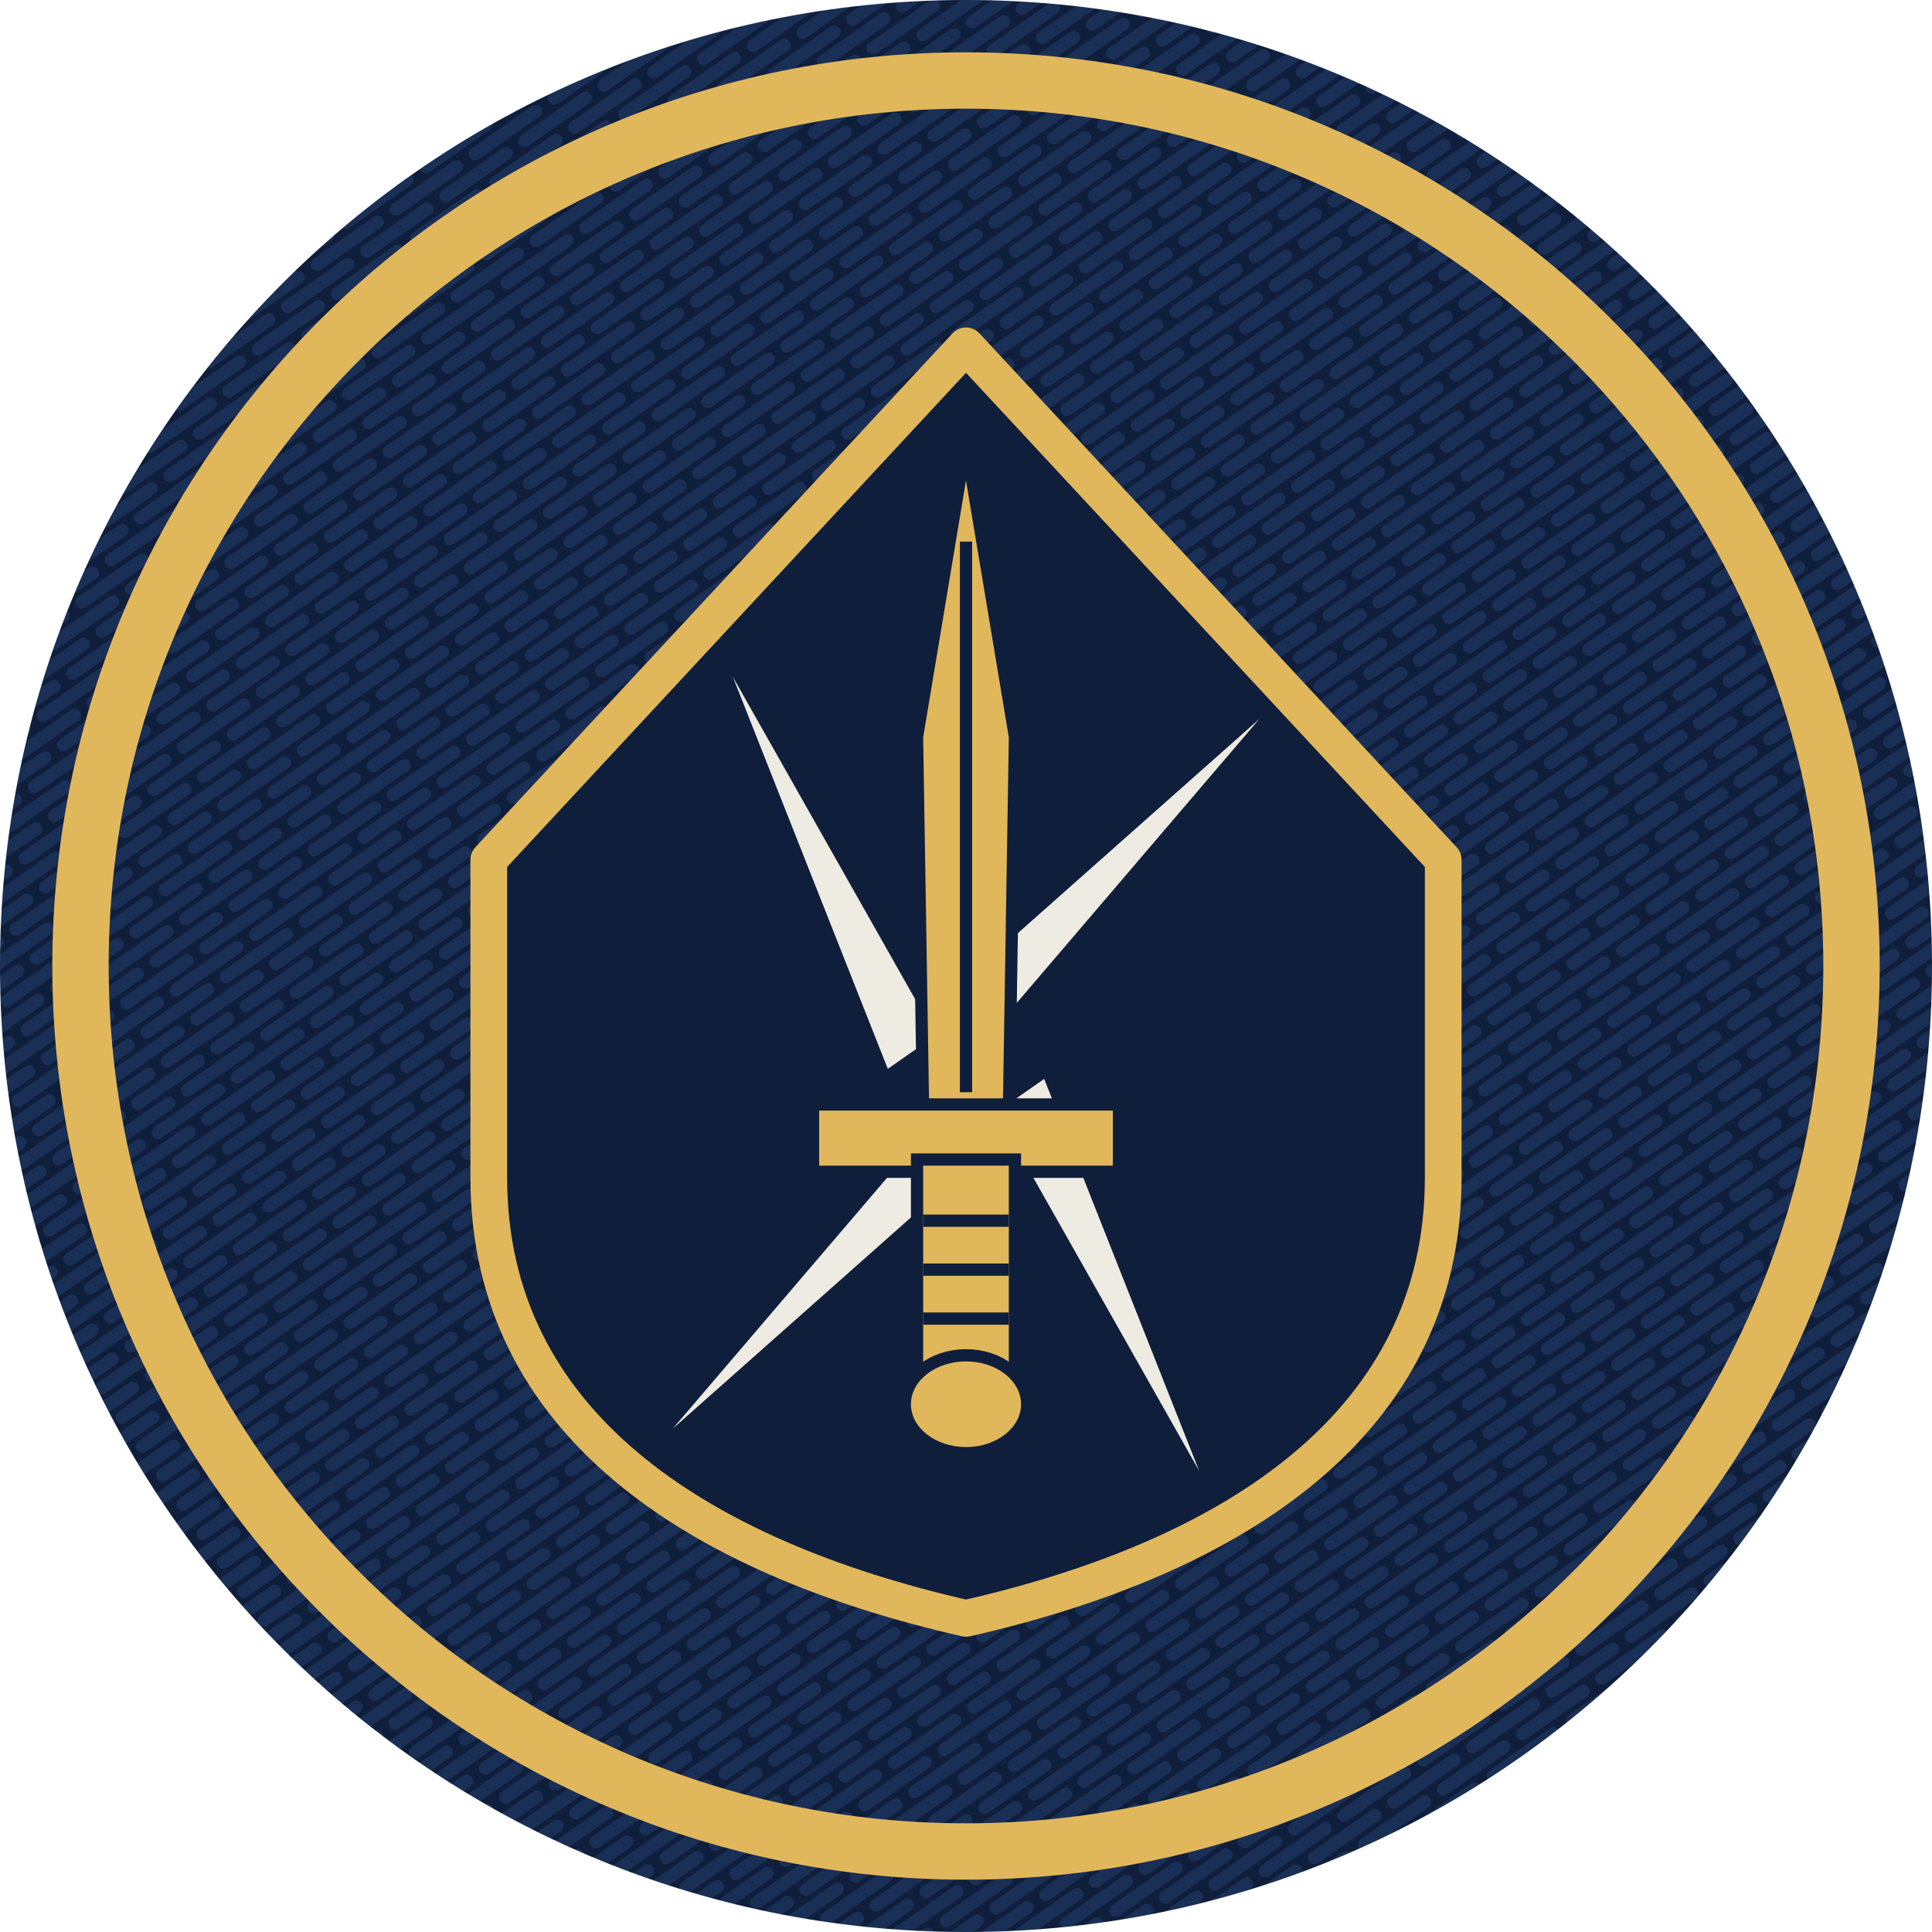
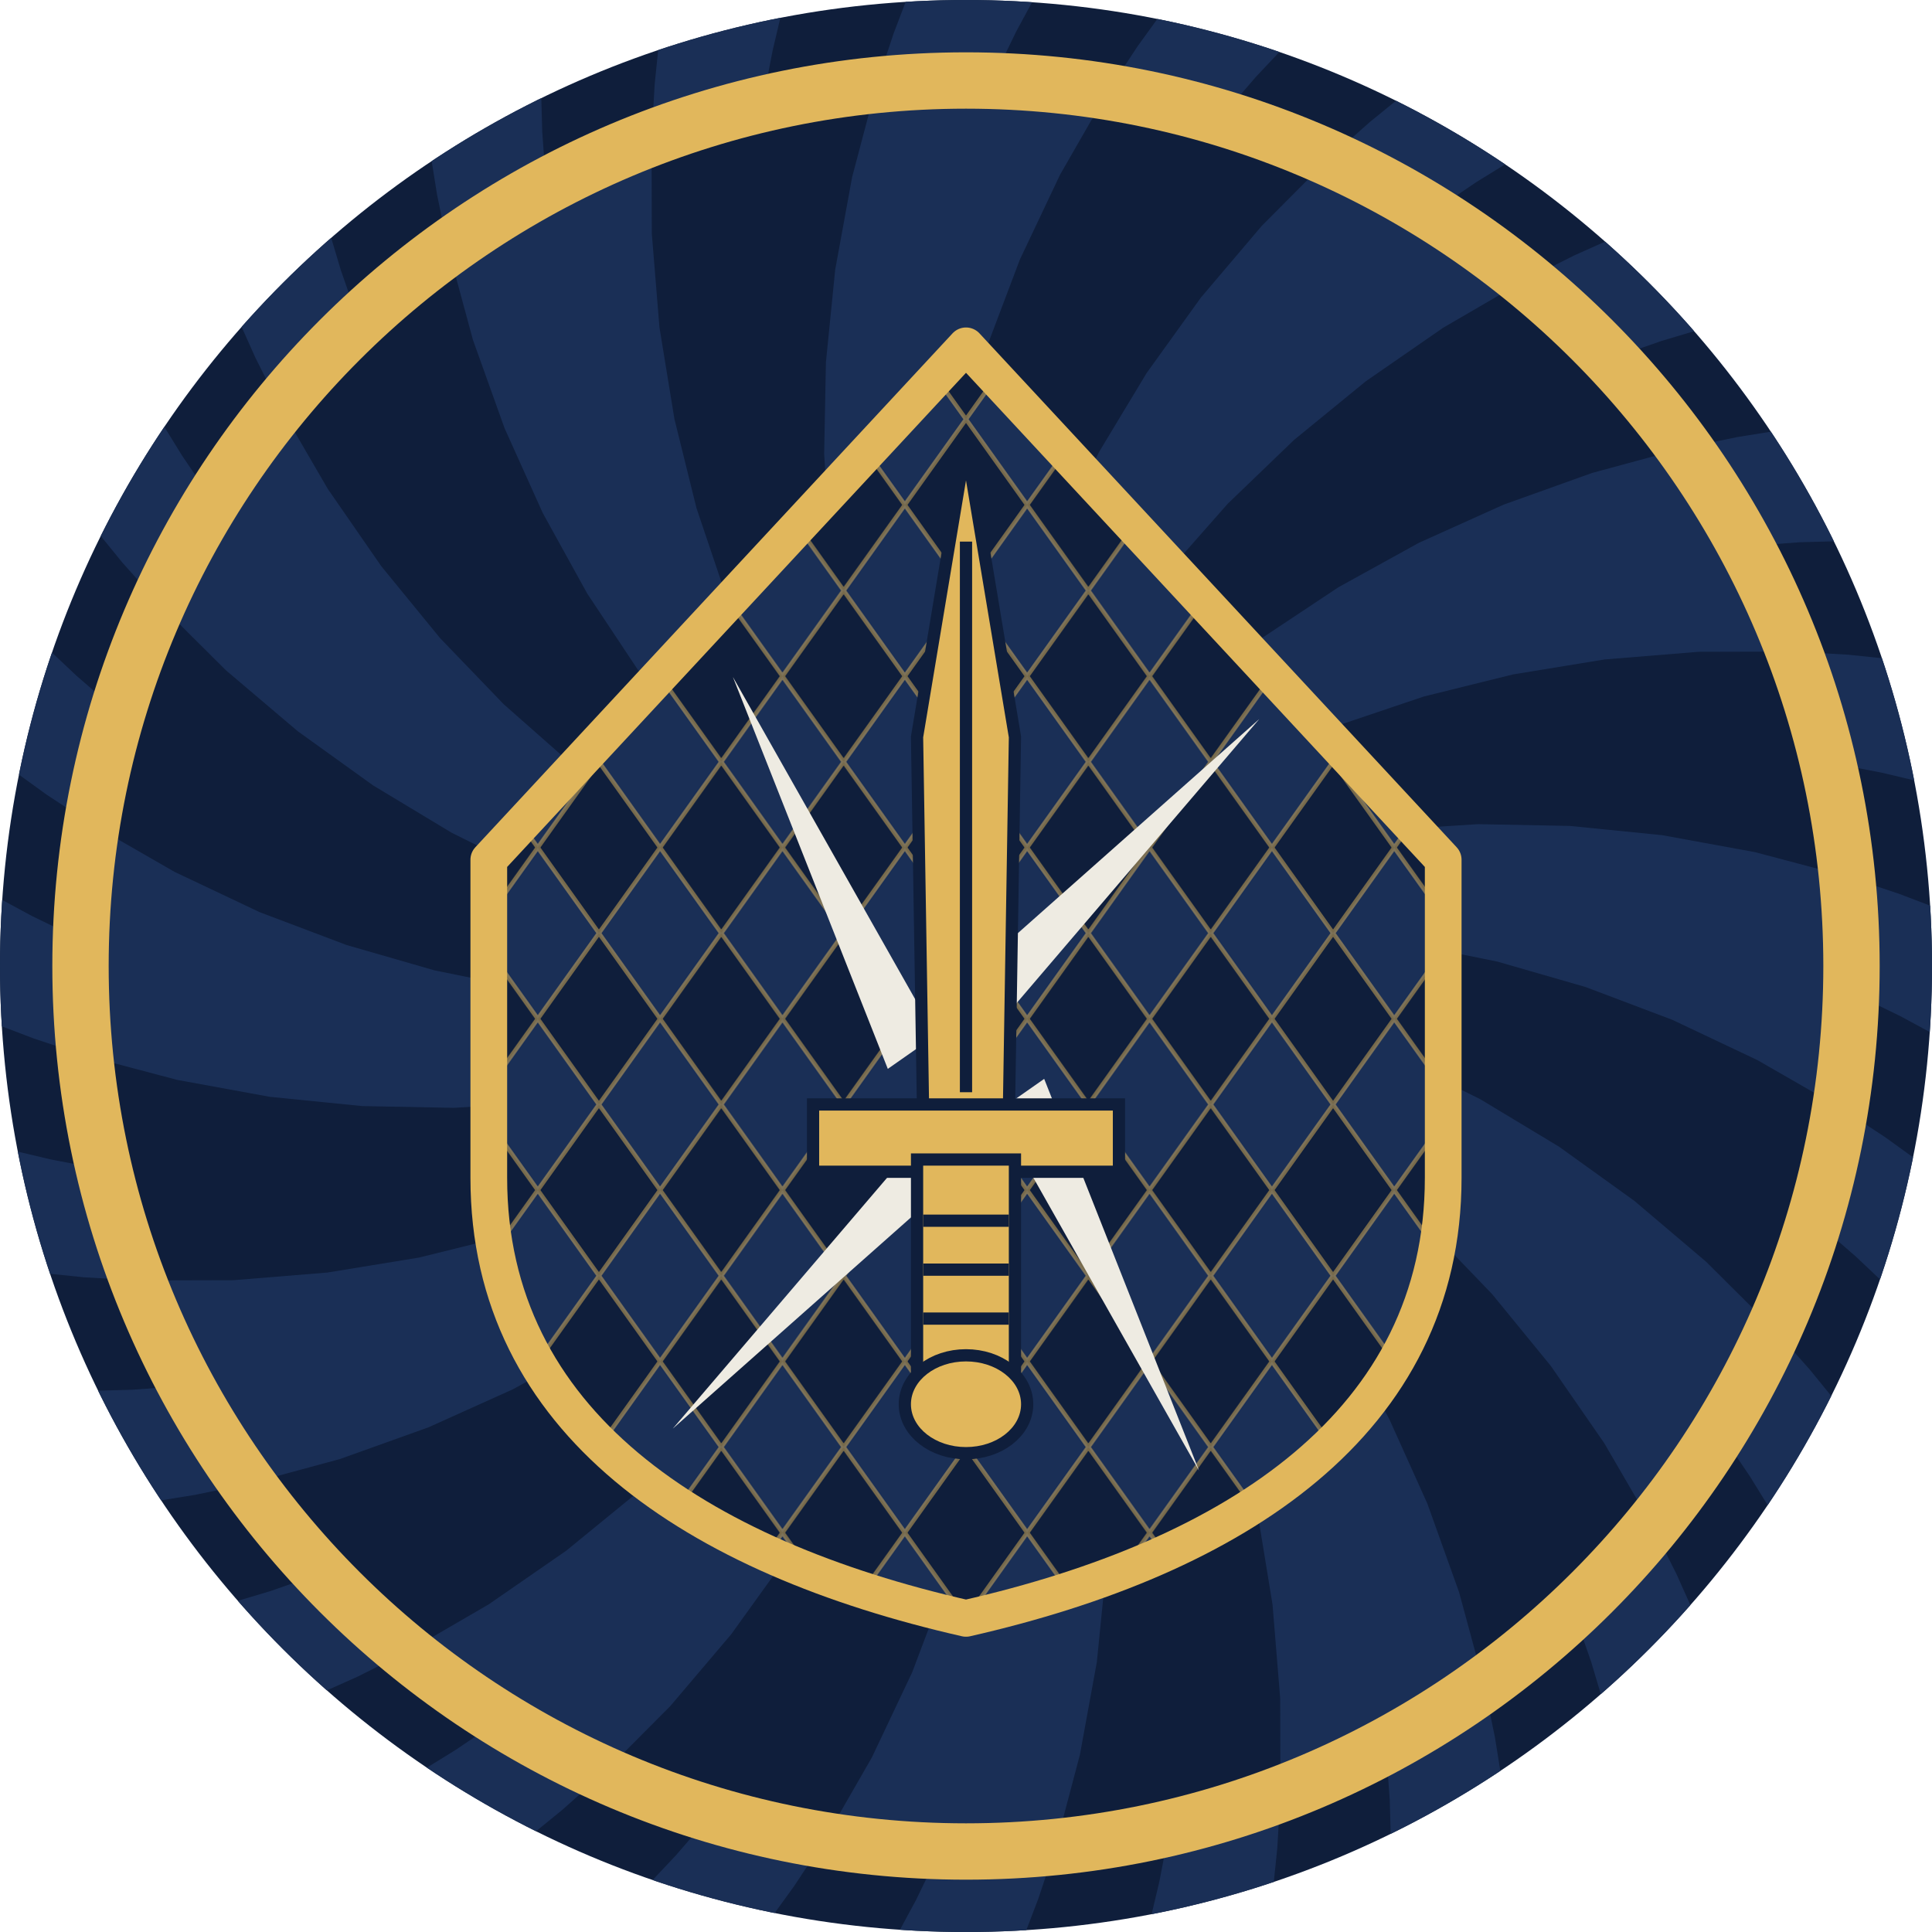
<svg xmlns="http://www.w3.org/2000/svg" viewBox="0 0 240 240" width="240" height="240">
  <defs>
-     <pattern id="stitch" width="12" height="4.4" patternUnits="userSpaceOnUse" patternTransform="rotate(-35)">
-       <rect width="12" height="4.4" fill="#0f1e3b" />
-       <g fill="#1a2f56">
-         <rect x="0.6" y="0.3" width="10.8" height="1.6" rx="0.8" />
-         <rect x="-5.4" y="2.5" width="10.8" height="1.6" rx="0.8" />
-         <rect x="6.6" y="2.5" width="10.8" height="1.6" rx="0.8" />
-       </g>
+     <clipPath id="patch">
+       <circle cx="120" cy="120" r="120" />
+     </clipPath>
+     <pattern id="harlequin" width="20" height="28" patternUnits="userSpaceOnUse">
+       <rect width="20" height="28" fill="#0f1e3b" />
+       <path d="M10,0 L20,14 L10,28 L0,14 Z" fill="#1a2f56" />
+       <path d="M10,0 L20,14 L10,28 L0,14 Z" fill="none" stroke="#e1b75c" stroke-width="0.7" stroke-opacity="0.5" />
    </pattern>
    <g id="head">
-       <path d="M120,86 L198,170 V222 C198,262 164,284 120,294 C76,284 42,262 42,222 V170 Z" fill="#0f1e3b" />
+       <path d="M120,86 L198,170 V222 C198,262 164,284 120,294 C76,284 42,262 42,222 V170 Z" fill="url(#harlequin)" />
      <g fill="#eeebe2">
        <polygon points="6,-75 -10,-8 2,-8 -6,75 10,8 -2,8" transform="translate(120 205) rotate(35)" />
        <polygon points="6,-75 -10,-8 2,-8 -6,75 10,8 -2,8" transform="translate(120 205) rotate(-35)" />
      </g>
      <g fill="#e1b75c" stroke="#0f1e3b" stroke-width="4" paint-order="stroke">
        <polygon points="120,108 127,150 126,212 114,212 113,150" />
        <rect x="96" y="211" width="48" height="9" />
        <rect x="113" y="220" width="14" height="34" />
        <ellipse cx="120" cy="259" rx="9" ry="7" />
      </g>
      <path d="M120,118 V208 M113,229 H127 M113,237 H127 M113,245 H127" stroke="#0f1e3b" stroke-width="2" fill="none" />
      <path d="M120,86 L198,170 V222 C198,262 164,284 120,294 C76,284 42,262 42,222 V170 Z" fill="none" stroke="#e1b75c" stroke-width="6" stroke-linejoin="round" />
    </g>
  </defs>
-   <circle cx="120" cy="120" r="120" fill="url(#stitch)" />
+   <g clip-path="url(#patch)">
+     <rect width="240" height="240" fill="#0f1e3b" />
+     <g id="rays-in" fill="#1a2f56">
+       <path d="M120.00,120.00 L120.46,109.01 L121.86,98.08 L124.17,87.26 L127.40,76.63 L131.53,66.22 L136.55,56.11 L142.44,46.34 L149.17,36.98 L156.73,28.07 L165.09,19.67 L189.52,34.76 L179.28,40.71 L169.67,47.36 L160.74,54.66 L152.52,62.57 L145.05,71.04 L138.37,80.02 L132.50,89.46 L127.47,99.31 L123.29,109.50 L120.00,120.00 Z" />
+       <path d="M120.00,120.00 L125.90,110.71 L132.57,101.94 L139.98,93.74 L148.09,86.14 L156.87,79.19 L166.28,72.94 L176.26,67.43 L186.78,62.69 L197.78,58.75 L209.22,55.65 L222.83,80.94 L210.98,80.97 L199.33,81.92 L187.95,83.78 L176.88,86.52 L166.18,90.13 L155.90,94.56 L146.10,99.80 L136.81,105.81 L128.10,112.56 L120.00,120.00 Z" />
+       <path d="M120.00,120.00 L129.75,114.91 L139.91,110.65 L150.43,107.24 L161.26,104.72 L172.34,103.10 L183.61,102.38 L195.01,102.60 L206.49,103.75 L217.98,105.85 L229.44,108.88 L228.58,137.59 L218.31,131.69 L207.75,126.69 L196.96,122.61 L186.00,119.45 L174.93,117.22 L163.81,115.92 L152.70,115.56 L141.66,116.12 L130.74,117.60 L120.00,120.00 Z" />
+       <path d="M120.00,120.00 L130.99,120.46 L141.92,121.86 L152.74,124.17 L163.37,127.40 L173.78,131.53 L183.89,136.55 L193.66,142.44 L203.02,149.17 L211.93,156.73 L220.33,165.09 L205.24,189.52 L199.29,179.28 L192.64,169.67 L185.34,160.74 L177.43,152.52 L168.96,145.05 L159.98,138.37 L150.54,132.50 L140.69,127.47 L130.50,123.29 L120.00,120.00 Z" />
+       <path d="M120.00,120.00 L129.29,125.90 L138.06,132.57 L146.26,139.98 L153.86,148.09 L160.81,156.87 L167.06,166.28 L172.57,176.26 L177.31,186.78 L181.25,197.78 L184.35,209.22 L159.06,222.83 L159.03,210.98 L158.08,199.33 L156.22,187.95 L153.48,176.88 L149.87,166.18 L145.44,155.90 L140.20,146.10 L134.19,136.81 L127.44,128.10 L120.00,120.00 Z" />
+       <path d="M120.00,120.00 L125.09,129.75 L129.35,139.91 L132.76,150.43 L135.28,161.26 L136.90,172.34 L137.62,183.61 L137.40,195.01 L136.25,206.49 L134.15,217.98 L131.12,229.44 L102.41,228.58 L108.31,218.31 L113.31,207.75 L117.39,196.96 L120.55,186.00 L122.78,174.93 L124.08,163.81 L124.44,152.70 L123.88,141.66 L122.40,130.74 L120.00,120.00 Z" />
+       <path d="M120.00,120.00 L119.54,130.99 L118.14,141.92 L115.83,152.74 L112.60,163.37 L108.47,173.78 L103.45,183.89 L97.56,193.66 L90.83,203.02 L83.27,211.93 L74.91,220.33 L50.48,205.24 L60.72,199.29 L70.33,192.64 L79.26,185.34 L87.48,177.43 L94.95,168.96 L101.63,159.98 L107.50,150.54 L112.53,140.69 L116.71,130.50 L120.00,120.00 Z" />
+       <path d="M120.00,120.00 L114.10,129.29 L107.43,138.06 L100.02,146.26 L91.91,153.86 L83.13,160.81 L73.72,167.06 L63.74,172.57 L53.22,177.31 L42.22,181.25 L30.78,184.35 L17.17,159.06 L29.02,159.03 L40.67,158.08 L52.05,156.22 L63.12,153.48 L73.82,149.87 L84.10,145.44 L93.90,140.20 L103.19,134.19 L111.90,127.44 L120.00,120.00 Z" />
+       <path d="M120.00,120.00 L110.25,125.09 L100.09,129.35 L89.57,132.76 L78.74,135.28 L67.66,136.90 L56.39,137.62 L44.99,137.40 L33.51,136.25 L22.02,134.15 L10.56,131.12 L11.42,102.41 L21.69,108.31 L32.25,113.31 L43.04,117.39 L54.00,120.55 L65.07,122.78 L76.19,124.08 L87.30,124.44 L98.34,123.88 L109.26,122.40 L120.00,120.00 Z" />
+       <path d="M120.00,120.00 L109.01,119.54 L98.08,118.14 L87.26,115.83 L76.63,112.60 L66.22,108.47 L56.11,103.45 L46.34,97.56 L36.98,90.83 L28.07,83.27 L19.67,74.91 L34.76,50.48 L40.71,60.72 L47.36,70.33 L54.66,79.26 L62.57,87.48 L71.04,94.95 L80.02,101.63 L89.46,107.50 L99.31,112.53 L109.50,116.71 L120.00,120.00 Z" />
+       <path d="M120.00,120.00 L110.71,114.10 L101.94,107.43 L93.74,100.02 L86.14,91.91 L79.19,83.13 L72.94,73.72 L67.43,63.74 L62.69,53.22 L58.75,42.22 L55.65,30.78 L80.94,17.17 L80.97,29.02 L81.92,40.67 L83.78,52.05 L86.52,63.12 L90.13,73.82 L94.56,84.10 L99.80,93.90 L105.81,103.19 L112.56,111.90 L120.00,120.00 Z" />
+       <path d="M120.00,120.00 L114.91,110.25 L110.65,100.09 L107.24,89.57 L104.72,78.74 L103.10,67.66 L102.38,56.39 L102.60,44.99 L103.75,33.51 L105.85,22.02 L108.88,10.56 L137.59,11.42 L131.69,21.69 L126.69,32.25 L122.61,43.04 L119.45,54.00 L117.22,65.07 L115.92,76.19 L115.56,87.30 L116.12,98.34 L117.60,109.26 L120.00,120.00 Z" />
+     </g>
+     <g id="rays-out" fill="#1a2f56">
+       <path d="M165.09,19.67 L170.14,15.18 L175.43,10.87 L180.95,6.76 L186.70,2.86 L192.66,-0.84 L198.84,-4.31 L205.22,-7.55 L211.80,-10.56 L218.57,-13.32 L225.51,-15.83 L242.34,-0.90 L235.12,0.69 L228.05,2.54 L221.14,4.66 L214.39,7.05 L207.81,9.68 L201.42,12.57 L195.21,15.69 L189.20,19.04 L183.40,22.62 L177.80,26.41 Z" />
+       <path d="M189.52,34.76 L195.56,31.73 L201.79,28.94 L208.18,26.40 L214.74,24.11 L221.46,22.09 L228.33,20.33 L235.33,18.85 L242.46,17.65 L249.71,16.73 L257.08,16.10 L269.46,34.89 L262.08,34.55 L254.77,34.51 L247.54,34.77 L240.41,35.33 L233.37,36.17 L226.45,37.30 L219.65,38.71 L212.97,40.39 L206.44,42.34 L200.06,44.56 Z" />
+       <path d="M209.22,55.65 L215.84,54.29 L222.57,53.21 L229.40,52.41 L236.33,51.90 L243.35,51.68 L250.43,51.77 L257.58,52.15 L264.78,52.83 L272.02,53.82 L279.30,55.12 L286.40,76.47 L279.36,74.23 L272.31,72.30 L265.26,70.69 L258.22,69.37 L251.21,68.37 L244.23,67.67 L237.29,67.27 L230.41,67.17 L223.59,67.36 L216.85,67.85 Z" />
+       <path d="M222.83,80.94 L229.58,81.33 L236.36,82.03 L243.17,83.03 L249.99,84.33 L256.82,85.94 L263.65,87.85 L270.45,90.07 L277.23,92.59 L283.97,95.42 L290.66,98.56 L292.00,121.02 L285.77,117.04 L279.46,113.35 L273.07,109.96 L266.61,106.87 L260.10,104.09 L253.54,101.60 L246.94,99.42 L240.32,97.54 L233.69,95.97 L227.05,94.69 Z" />
+       <path d="M229.44,108.88 L235.85,111.01 L242.22,113.44 L248.54,116.17 L254.80,119.19 L260.98,122.51 L267.07,126.12 L273.07,130.03 L278.97,134.22 L284.74,138.70 L290.39,143.46 L285.87,165.50 L280.89,160.04 L275.75,154.85 L270.45,149.92 L265.02,145.27 L259.44,140.89 L253.75,136.79 L247.94,132.98 L242.03,129.45 L236.03,126.21 L229.95,123.26 Z" />
+       <path d="M228.58,137.59 L234.23,141.30 L239.76,145.30 L245.15,149.57 L250.41,154.11 L255.52,158.91 L260.48,163.98 L265.26,169.30 L269.87,174.88 L274.29,180.70 L278.51,186.76 L268.44,206.88 L265.05,200.32 L261.42,193.97 L257.58,187.84 L253.53,181.94 L249.29,176.27 L244.85,170.84 L240.22,165.65 L235.43,160.71 L230.47,156.03 L225.36,151.61 Z" />
+       <path d="M220.33,165.09 L224.82,170.14 L229.13,175.43 L233.24,180.95 L237.14,186.70 L240.84,192.66 L244.31,198.84 L247.55,205.22 L250.56,211.80 L253.32,218.57 L255.83,225.51 L240.90,242.34 L239.31,235.12 L237.46,228.05 L235.34,221.14 L232.95,214.39 L230.32,207.81 L227.43,201.42 L224.31,195.21 L220.96,189.20 L217.38,183.40 L213.59,177.80 Z" />
+       <path d="M205.24,189.52 L208.27,195.56 L211.06,201.79 L213.60,208.18 L215.89,214.74 L217.91,221.46 L219.67,228.33 L221.15,235.33 L222.35,242.46 L223.27,249.71 L223.90,257.08 L205.11,269.46 L205.45,262.08 L205.49,254.77 L205.23,247.54 L204.67,240.41 L203.83,233.37 L202.70,226.45 L201.29,219.65 L199.61,212.97 L197.66,206.44 L195.44,200.06 Z" />
+       <path d="M184.35,209.22 L185.71,215.84 L186.79,222.57 L187.59,229.40 L188.10,236.33 L188.32,243.35 L188.23,250.43 L187.85,257.58 L187.17,264.78 L186.18,272.02 L184.88,279.30 L163.53,286.40 L165.77,279.36 L167.70,272.31 L169.31,265.26 L170.63,258.22 L171.63,251.21 L172.33,244.23 L172.73,237.29 L172.83,230.41 L172.64,223.59 L172.15,216.85 Z" />
+       <path d="M159.06,222.83 L158.67,229.58 L157.97,236.36 L156.97,243.17 L155.67,249.99 L154.06,256.82 L152.15,263.65 L149.93,270.45 L147.41,277.23 L144.58,283.97 L141.44,290.66 L118.98,292.00 L122.96,285.77 L126.65,279.46 L130.04,273.07 L133.13,266.61 L135.91,260.10 L138.40,253.54 L140.58,246.94 L142.46,240.32 L144.03,233.69 L145.31,227.05 Z" />
+       <path d="M131.12,229.44 L128.99,235.85 L126.56,242.22 L123.83,248.54 L120.81,254.80 L117.49,260.98 L113.88,267.07 L109.97,273.07 L105.78,278.97 L101.30,284.74 L96.54,290.39 L74.50,285.87 L79.96,280.89 L85.15,275.75 L90.08,270.45 L94.73,265.02 L99.11,259.44 L103.21,253.75 L107.02,247.94 L110.55,242.03 L113.79,236.03 L116.74,229.95 Z" />
+       <path d="M102.41,228.58 L98.70,234.23 L94.70,239.76 L90.43,245.15 L85.89,250.41 L81.09,255.52 L76.02,260.48 L70.70,265.26 L65.12,269.87 L59.30,274.29 L53.24,278.51 L33.12,268.44 L39.68,265.05 L46.03,261.42 L52.16,257.58 L58.06,253.53 L63.73,249.29 L69.16,244.85 L74.35,240.22 L79.29,235.43 L83.97,230.47 L88.39,225.36 Z" />
+       <path d="M74.91,220.33 L69.86,224.82 L64.57,229.13 L59.05,233.24 L53.30,237.14 L47.34,240.84 L41.16,244.31 L34.78,247.55 L28.20,250.56 L21.43,253.32 L14.49,255.83 L-2.34,240.90 L4.88,239.31 L11.95,237.46 L18.86,235.34 L25.61,232.95 L32.19,230.32 L38.58,227.43 L44.79,224.31 L50.80,220.96 L56.60,217.38 L62.20,213.59 Z" />
+       <path d="M50.48,205.24 L44.44,208.27 L38.21,211.06 L31.82,213.60 L25.26,215.89 L18.54,217.91 L11.67,219.67 L4.67,221.15 L-2.46,222.35 L-9.71,223.27 L-17.08,223.90 L-29.46,205.11 L-22.08,205.45 L-14.77,205.49 L-7.54,205.23 L-0.41,204.67 L6.63,203.83 L13.55,202.70 L20.35,201.29 L27.03,199.61 L33.56,197.66 L39.94,195.44 Z" />
+       <path d="M30.78,184.35 L24.16,185.71 L17.43,186.79 L10.60,187.59 L3.67,188.10 L-3.35,188.32 L-10.43,188.23 L-17.58,187.85 L-24.78,187.17 L-32.02,186.18 L-39.30,184.88 L-46.40,163.53 L-39.36,165.77 L-32.31,167.70 L-25.26,169.31 L-18.22,170.63 L-11.21,171.63 L-4.23,172.33 L2.71,172.73 L9.59,172.83 L16.41,172.64 L23.15,172.15 Z" />
+       <path d="M17.17,159.06 L10.42,158.67 L3.64,157.97 L-3.17,156.97 L-9.99,155.67 L-16.82,154.06 L-23.65,152.15 L-30.45,149.93 L-37.23,147.41 L-43.97,144.58 L-50.66,141.44 L-52.00,118.98 L-45.77,122.96 L-39.46,126.65 L-33.07,130.04 L-26.61,133.13 L-20.10,135.91 L-13.54,138.40 L-6.94,140.58 L-0.32,142.46 L6.31,144.03 L12.95,145.31 Z" />
+       <path d="M10.56,131.12 L4.15,128.99 L-2.22,126.56 L-8.54,123.83 L-14.80,120.81 L-20.98,117.49 L-27.07,113.88 L-33.07,109.97 L-38.97,105.78 L-44.74,101.30 L-50.39,96.54 L-45.87,74.50 L-40.89,79.96 L-35.75,85.15 L-30.45,90.08 L-25.02,94.73 L-19.44,99.11 L-13.75,103.21 L-7.94,107.02 L-2.03,110.55 L3.97,113.79 L10.05,116.74 Z" />
+       <path d="M11.42,102.41 L5.77,98.70 L0.24,94.70 L-5.15,90.43 L-10.41,85.89 L-15.52,81.09 L-20.48,76.02 L-25.26,70.70 L-29.87,65.12 L-34.29,59.30 L-38.51,53.24 L-28.44,33.12 L-25.05,39.68 L-21.42,46.03 L-17.58,52.16 L-13.53,58.06 L-9.29,63.73 L-4.85,69.16 L-0.22,74.35 L4.57,79.29 L9.53,83.97 L14.64,88.39 Z" />
+       <path d="M19.67,74.91 L15.18,69.86 L10.87,64.57 L6.76,59.05 L2.86,53.30 L-0.84,47.34 L-4.31,41.16 L-7.55,34.78 L-10.56,28.20 L-13.32,21.43 L-15.83,14.49 L-0.90,-2.34 L0.69,4.88 L2.54,11.95 L4.66,18.86 L7.05,25.61 L9.68,32.19 L12.57,38.58 L15.69,44.79 L19.04,50.80 L22.62,56.60 L26.41,62.20 Z" />
+       <path d="M34.76,50.48 L31.73,44.44 L28.94,38.21 L26.40,31.82 L24.11,25.26 L22.09,18.54 L20.33,11.67 L18.85,4.67 L17.65,-2.46 L16.73,-9.71 L16.10,-17.08 L34.89,-29.46 L34.55,-22.08 L34.51,-14.77 L34.77,-7.54 L35.33,-0.41 L36.17,6.63 L37.30,13.55 L38.71,20.35 L40.39,27.03 L42.34,33.56 L44.56,39.94 Z" />
+       <path d="M55.65,30.78 L54.29,24.16 L53.21,17.43 L52.41,10.60 L51.90,3.67 L51.68,-3.35 L51.77,-10.43 L52.15,-17.58 L52.83,-24.78 L53.82,-32.02 L55.12,-39.30 L76.47,-46.40 L74.23,-39.36 L72.30,-32.31 L70.69,-25.26 L69.37,-18.22 L68.37,-11.21 L67.67,-4.23 L67.27,2.71 L67.17,9.59 L67.36,16.41 L67.85,23.15 Z" />
+       <path d="M80.94,17.17 L81.33,10.42 L82.03,3.64 L83.03,-3.17 L84.33,-9.99 L85.94,-16.82 L87.85,-23.65 L90.07,-30.45 L92.59,-37.23 L95.42,-43.97 L98.56,-50.66 L121.02,-52.00 L117.04,-45.77 L113.35,-39.46 L109.96,-33.07 L106.87,-26.61 L104.09,-20.10 L101.60,-13.54 L99.42,-6.94 L97.54,-0.32 L95.97,6.31 L94.69,12.95 Z" />
+       <path d="M108.88,10.56 L111.01,4.15 L113.44,-2.22 L116.17,-8.54 L119.19,-14.80 L122.51,-20.98 L126.12,-27.07 L130.03,-33.07 L134.22,-38.97 L138.70,-44.74 L143.46,-50.39 L165.50,-45.87 L160.04,-40.89 L154.85,-35.75 L149.92,-30.45 L145.27,-25.02 L140.89,-19.44 L136.79,-13.75 L132.98,-7.94 L129.45,-2.03 L126.21,3.97 L123.26,10.05 Z" />
+       <path d="M137.59,11.42 L141.30,5.77 L145.30,0.24 L149.57,-5.15 L154.11,-10.41 L158.91,-15.52 L163.98,-20.48 L169.30,-25.26 L174.88,-29.87 L180.70,-34.29 L186.76,-38.51 L206.88,-28.44 L200.32,-25.05 L193.97,-21.42 L187.84,-17.58 L181.94,-13.53 L176.27,-9.29 L170.84,-4.85 L165.65,-0.22 L160.71,4.57 L156.03,9.53 L151.61,14.64 Z" />
+     </g>
+   </g>
  <circle cx="120" cy="120" r="110" fill="none" stroke="#e1b75c" stroke-width="7" />
  <use href="#head" transform="translate(120 122) scale(0.76) translate(-120 -190)" />
</svg>
